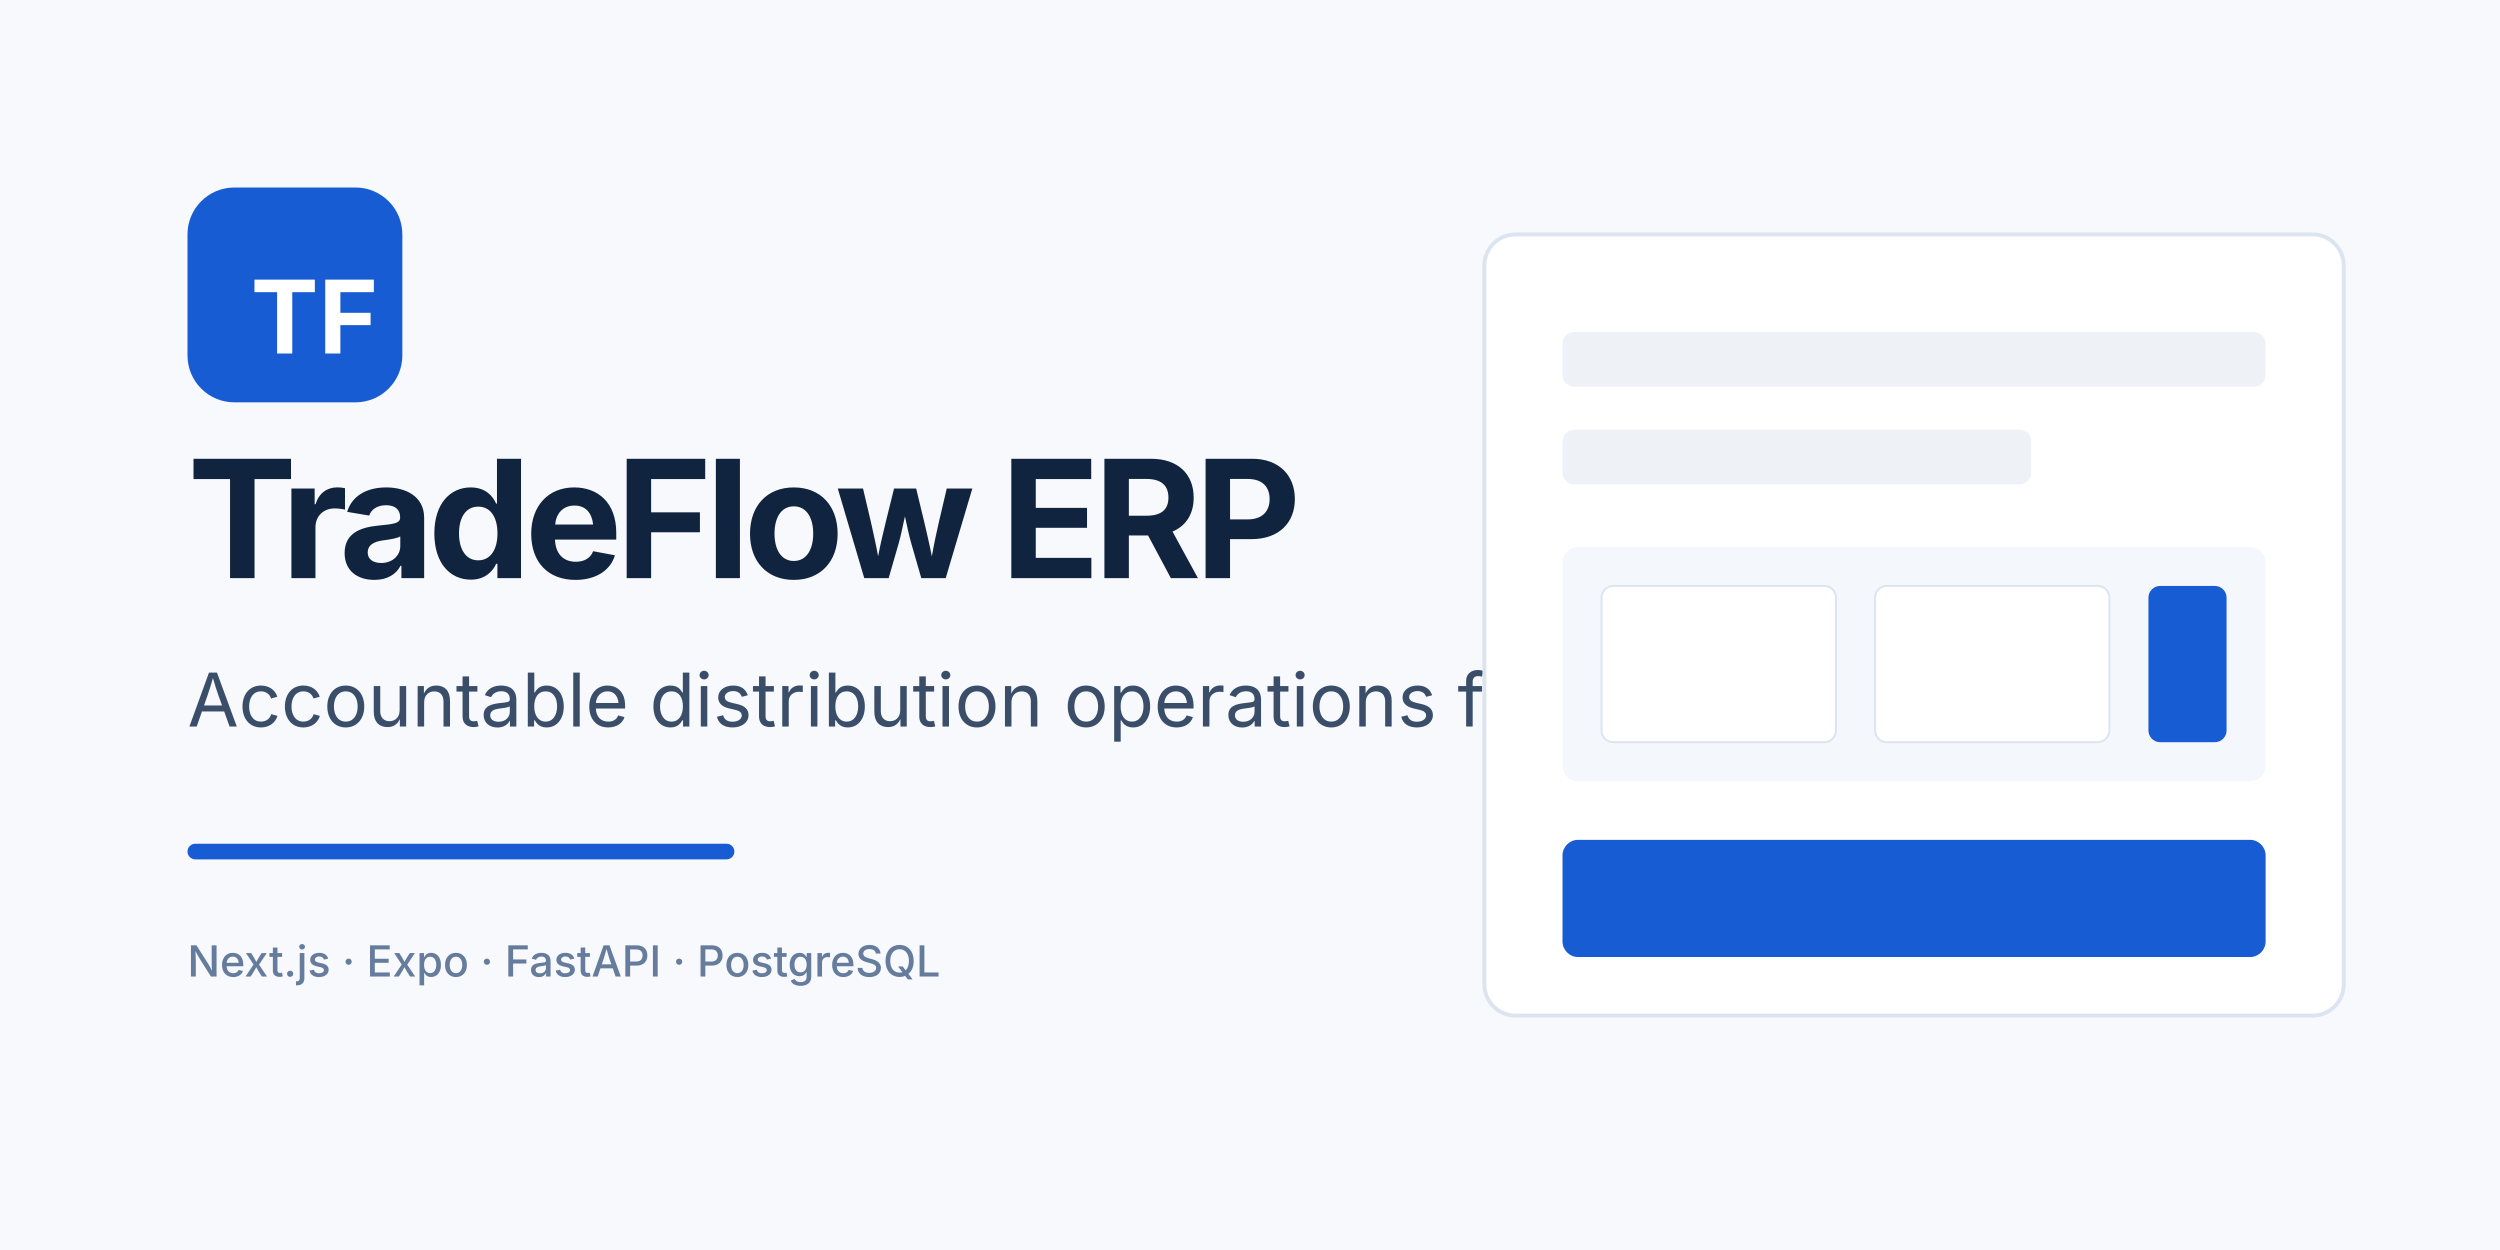
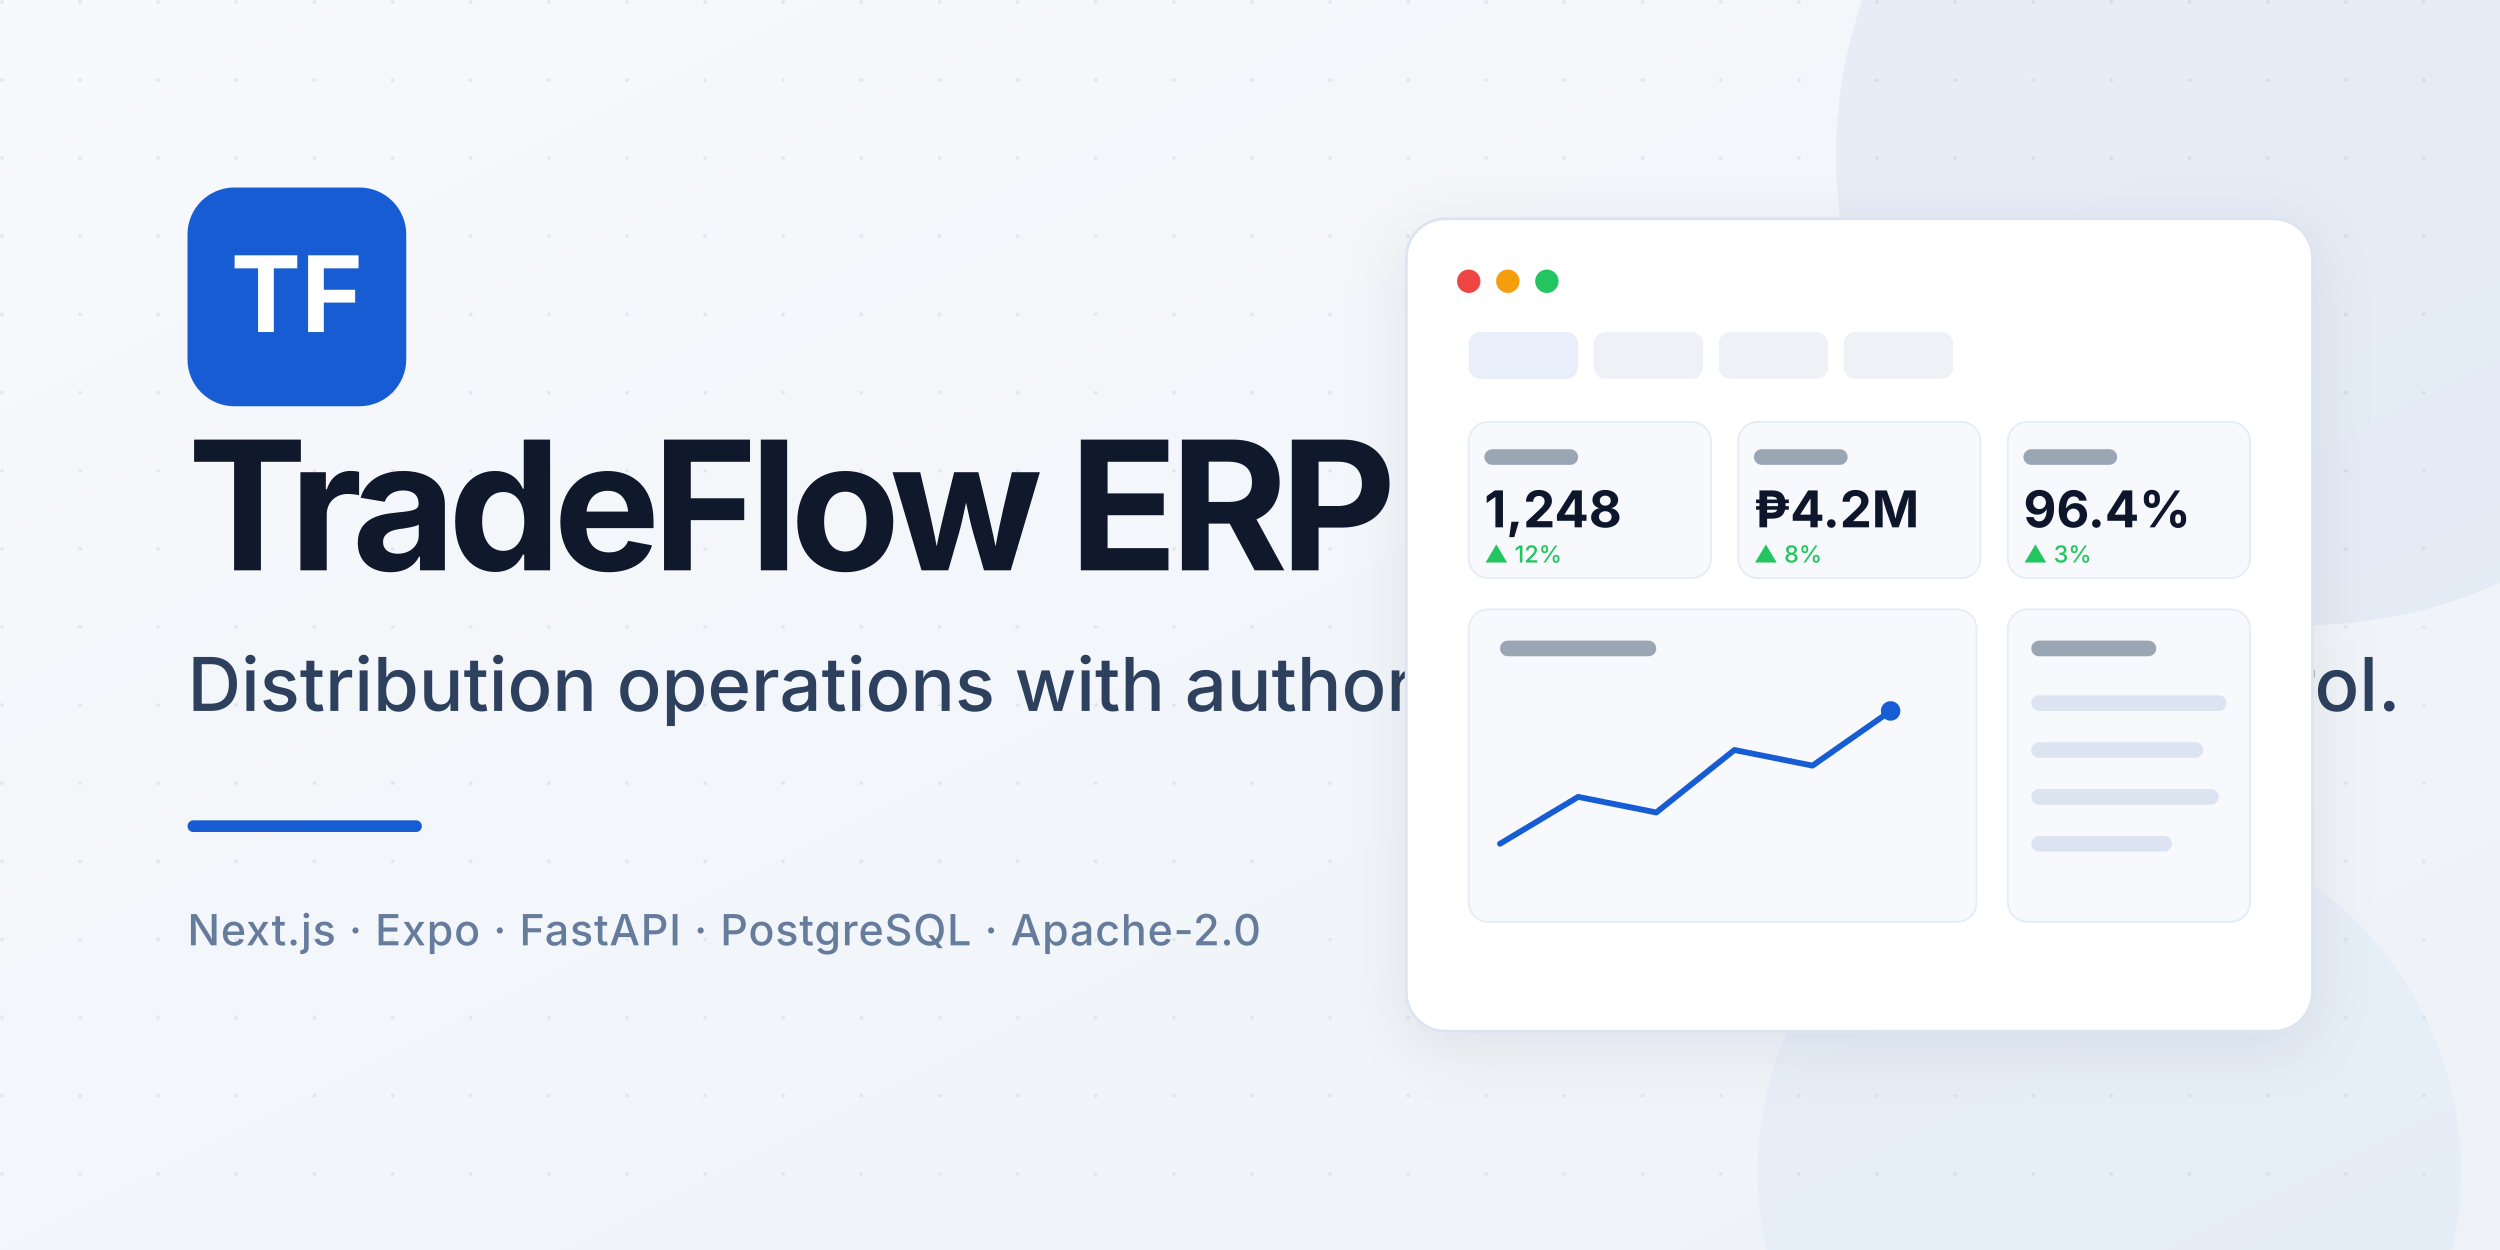
- <svg xmlns="http://www.w3.org/2000/svg" viewBox="0 0 1280 640">
-   <rect width="1280" height="640" fill="#f7f9fc" />
-   <rect x="96" y="96" width="110" height="110" rx="24" fill="#175cd3" />
-   <text x="161" y="181" font-family="system-ui, -apple-system, BlinkMacSystemFont, 'Segoe UI', sans-serif" font-size="52" font-weight="700" fill="white" text-anchor="middle">TF</text>
-   <text x="96" y="296" font-family="system-ui, -apple-system, BlinkMacSystemFont, 'Segoe UI', sans-serif" font-size="84" font-weight="650" fill="#10233f" letter-spacing="-0.04em">TradeFlow ERP</text>
-   <text x="96" y="372" font-family="system-ui, -apple-system, BlinkMacSystemFont, 'Segoe UI', sans-serif" font-size="38" font-weight="400" fill="#3a4e6a">Accountable distribution operations from order to settlement.</text>
-   <rect x="96" y="432" width="280" height="8" rx="4" fill="#175cd3" />
-   <text x="96" y="500" font-family="system-ui, -apple-system, BlinkMacSystemFont, 'Segoe UI', sans-serif" font-size="22" font-weight="500" fill="#667c9c">Next.js · Expo · FastAPI · PostgreSQL</text>
-   <rect x="760" y="120" width="440" height="400" rx="16" fill="#ffffff" stroke="#dbe4f0" stroke-width="2" />
-   <rect x="800" y="170" width="360" height="28" rx="6" fill="#eef2f7" />
-   <rect x="800" y="220" width="240" height="28" rx="6" fill="#eef2f7" />
-   <rect x="800" y="280" width="360" height="120" rx="8" fill="#f4f7fb" />
-   <rect x="820" y="300" width="120" height="80" rx="6" fill="#ffffff" stroke="#dbe4f0" stroke-width="1" />
-   <rect x="960" y="300" width="120" height="80" rx="6" fill="#ffffff" stroke="#dbe4f0" stroke-width="1" />
-   <rect x="1100" y="300" width="40" height="80" rx="6" fill="#175cd3" />
-   <rect x="800" y="430" width="360" height="60" rx="8" fill="#175cd3" />
+ <svg xmlns="http://www.w3.org/2000/svg" viewBox="0 0 1280 640" width="1280" height="640">
+   <defs>
+     <linearGradient id="bg" x1="0" y1="0" x2="1" y2="1">
+       <stop offset="0%" stop-color="#f7f9fc" />
+       <stop offset="100%" stop-color="#eef2f7" />
+     </linearGradient>
+     <filter id="softShadow" x="-20%" y="-20%" width="140%" height="140%">
+       <feDropShadow dx="0" dy="8" stdDeviation="16" flood-color="#0d1b33" flood-opacity="0.08" />
+     </filter>
+     <pattern id="grid" width="40" height="40" patternUnits="userSpaceOnUse">
+       <circle cx="1" cy="1" r="1" fill="#d1d9e6" opacity="0.5" />
+     </pattern>
+   </defs>
+   <rect width="1280" height="640" fill="url(#bg)" />
+   <rect width="1280" height="640" fill="url(#grid)" />
+   <circle cx="1180" cy="80" r="240" fill="#175cd3" opacity="0.06" />
+   <circle cx="1080" cy="600" r="180" fill="#2d7ff9" opacity="0.05" />
+   <g transform="translate(96, 96)">
+     <rect width="112" height="112" rx="24" fill="#175cd3" />
+     <text x="56" y="74" font-family="system-ui, -apple-system, BlinkMacSystemFont, 'Segoe UI', sans-serif" font-size="54" font-weight="700" fill="white" text-anchor="middle">TF</text>
+   </g>
+   <text x="96" y="292" font-family="system-ui, -apple-system, BlinkMacSystemFont, 'Segoe UI', sans-serif" font-size="92" font-weight="750" fill="#10182b" letter-spacing="-0.045em">TradeFlow ERP</text>
+   <text x="96" y="364" font-family="system-ui, -apple-system, BlinkMacSystemFont, 'Segoe UI', sans-serif" font-size="38" font-weight="450" fill="#2d415e">Distribution operations with authority, traceability, and control.</text>
+   <rect x="96" y="420" width="120" height="6" rx="3" fill="#175cd3" />
+   <text x="96" y="484" font-family="system-ui, -apple-system, BlinkMacSystemFont, 'Segoe UI', sans-serif" font-size="22" font-weight="500" fill="#667c9c" letter-spacing="0.02em">Next.js · Expo · FastAPI · PostgreSQL · Apache-2.0</text>
+   <g transform="translate(720, 112)" filter="url(#softShadow)">
+     <rect width="464" height="416" rx="20" fill="#ffffff" stroke="#dbe4f0" stroke-width="1.5" />
+     <circle cx="32" cy="32" r="6" fill="#ef4444" />
+     <circle cx="52" cy="32" r="6" fill="#f59e0b" />
+     <circle cx="72" cy="32" r="6" fill="#22c55e" />
+     <rect x="32" y="58" width="56" height="24" rx="6" fill="#175cd3" opacity="0.1" />
+     <rect x="96" y="58" width="56" height="24" rx="6" fill="#eef2f7" />
+     <rect x="160" y="58" width="56" height="24" rx="6" fill="#eef2f7" />
+     <rect x="224" y="58" width="56" height="24" rx="6" fill="#eef2f7" />
+     <rect x="32" y="104" width="124" height="80" rx="10" fill="#f7f9fc" stroke="#e6edf5" stroke-width="1" />
+     <rect x="40" y="118" width="48" height="8" rx="4" fill="#9ba6b5" />
+     <text x="40" y="158" font-family="system-ui, -apple-system, BlinkMacSystemFont, 'Segoe UI', sans-serif" font-size="26" font-weight="700" fill="#10182b">1,248</text>
+     <text x="40" y="176" font-family="system-ui, -apple-system, BlinkMacSystemFont, 'Segoe UI', sans-serif" font-size="12" font-weight="500" fill="#22c55e">▲ 12%</text>
+     <rect x="170" y="104" width="124" height="80" rx="10" fill="#f7f9fc" stroke="#e6edf5" stroke-width="1" />
+     <rect x="178" y="118" width="48" height="8" rx="4" fill="#9ba6b5" />
+     <text x="178" y="158" font-family="system-ui, -apple-system, BlinkMacSystemFont, 'Segoe UI', sans-serif" font-size="26" font-weight="700" fill="#10182b">₱4.2M</text>
+     <text x="178" y="176" font-family="system-ui, -apple-system, BlinkMacSystemFont, 'Segoe UI', sans-serif" font-size="12" font-weight="500" fill="#22c55e">▲ 8%</text>
+     <rect x="308" y="104" width="124" height="80" rx="10" fill="#f7f9fc" stroke="#e6edf5" stroke-width="1" />
+     <rect x="316" y="118" width="48" height="8" rx="4" fill="#9ba6b5" />
+     <text x="316" y="158" font-family="system-ui, -apple-system, BlinkMacSystemFont, 'Segoe UI', sans-serif" font-size="26" font-weight="700" fill="#10182b">96.4%</text>
+     <text x="316" y="176" font-family="system-ui, -apple-system, BlinkMacSystemFont, 'Segoe UI', sans-serif" font-size="12" font-weight="500" fill="#22c55e">▲ 3%</text>
+     <rect x="32" y="200" width="260" height="160" rx="10" fill="#f7f9fc" stroke="#e6edf5" stroke-width="1" />
+     <rect x="48" y="216" width="80" height="8" rx="4" fill="#9ba6b5" />
+     <polyline points="48,320 88,296 128,304 168,272 208,280 248,252" fill="none" stroke="#175cd3" stroke-width="3" stroke-linecap="round" stroke-linejoin="round" />
+     <circle cx="248" cy="252" r="5" fill="#175cd3" />
+     <rect x="308" y="200" width="124" height="160" rx="10" fill="#f7f9fc" stroke="#e6edf5" stroke-width="1" />
+     <rect x="320" y="216" width="64" height="8" rx="4" fill="#9ba6b5" />
+     <rect x="320" y="244" width="100" height="8" rx="4" fill="#dbe4f0" />
+     <rect x="320" y="268" width="88" height="8" rx="4" fill="#dbe4f0" />
+     <rect x="320" y="292" width="96" height="8" rx="4" fill="#dbe4f0" />
+     <rect x="320" y="316" width="72" height="8" rx="4" fill="#dbe4f0" />
+   </g>
</svg>
